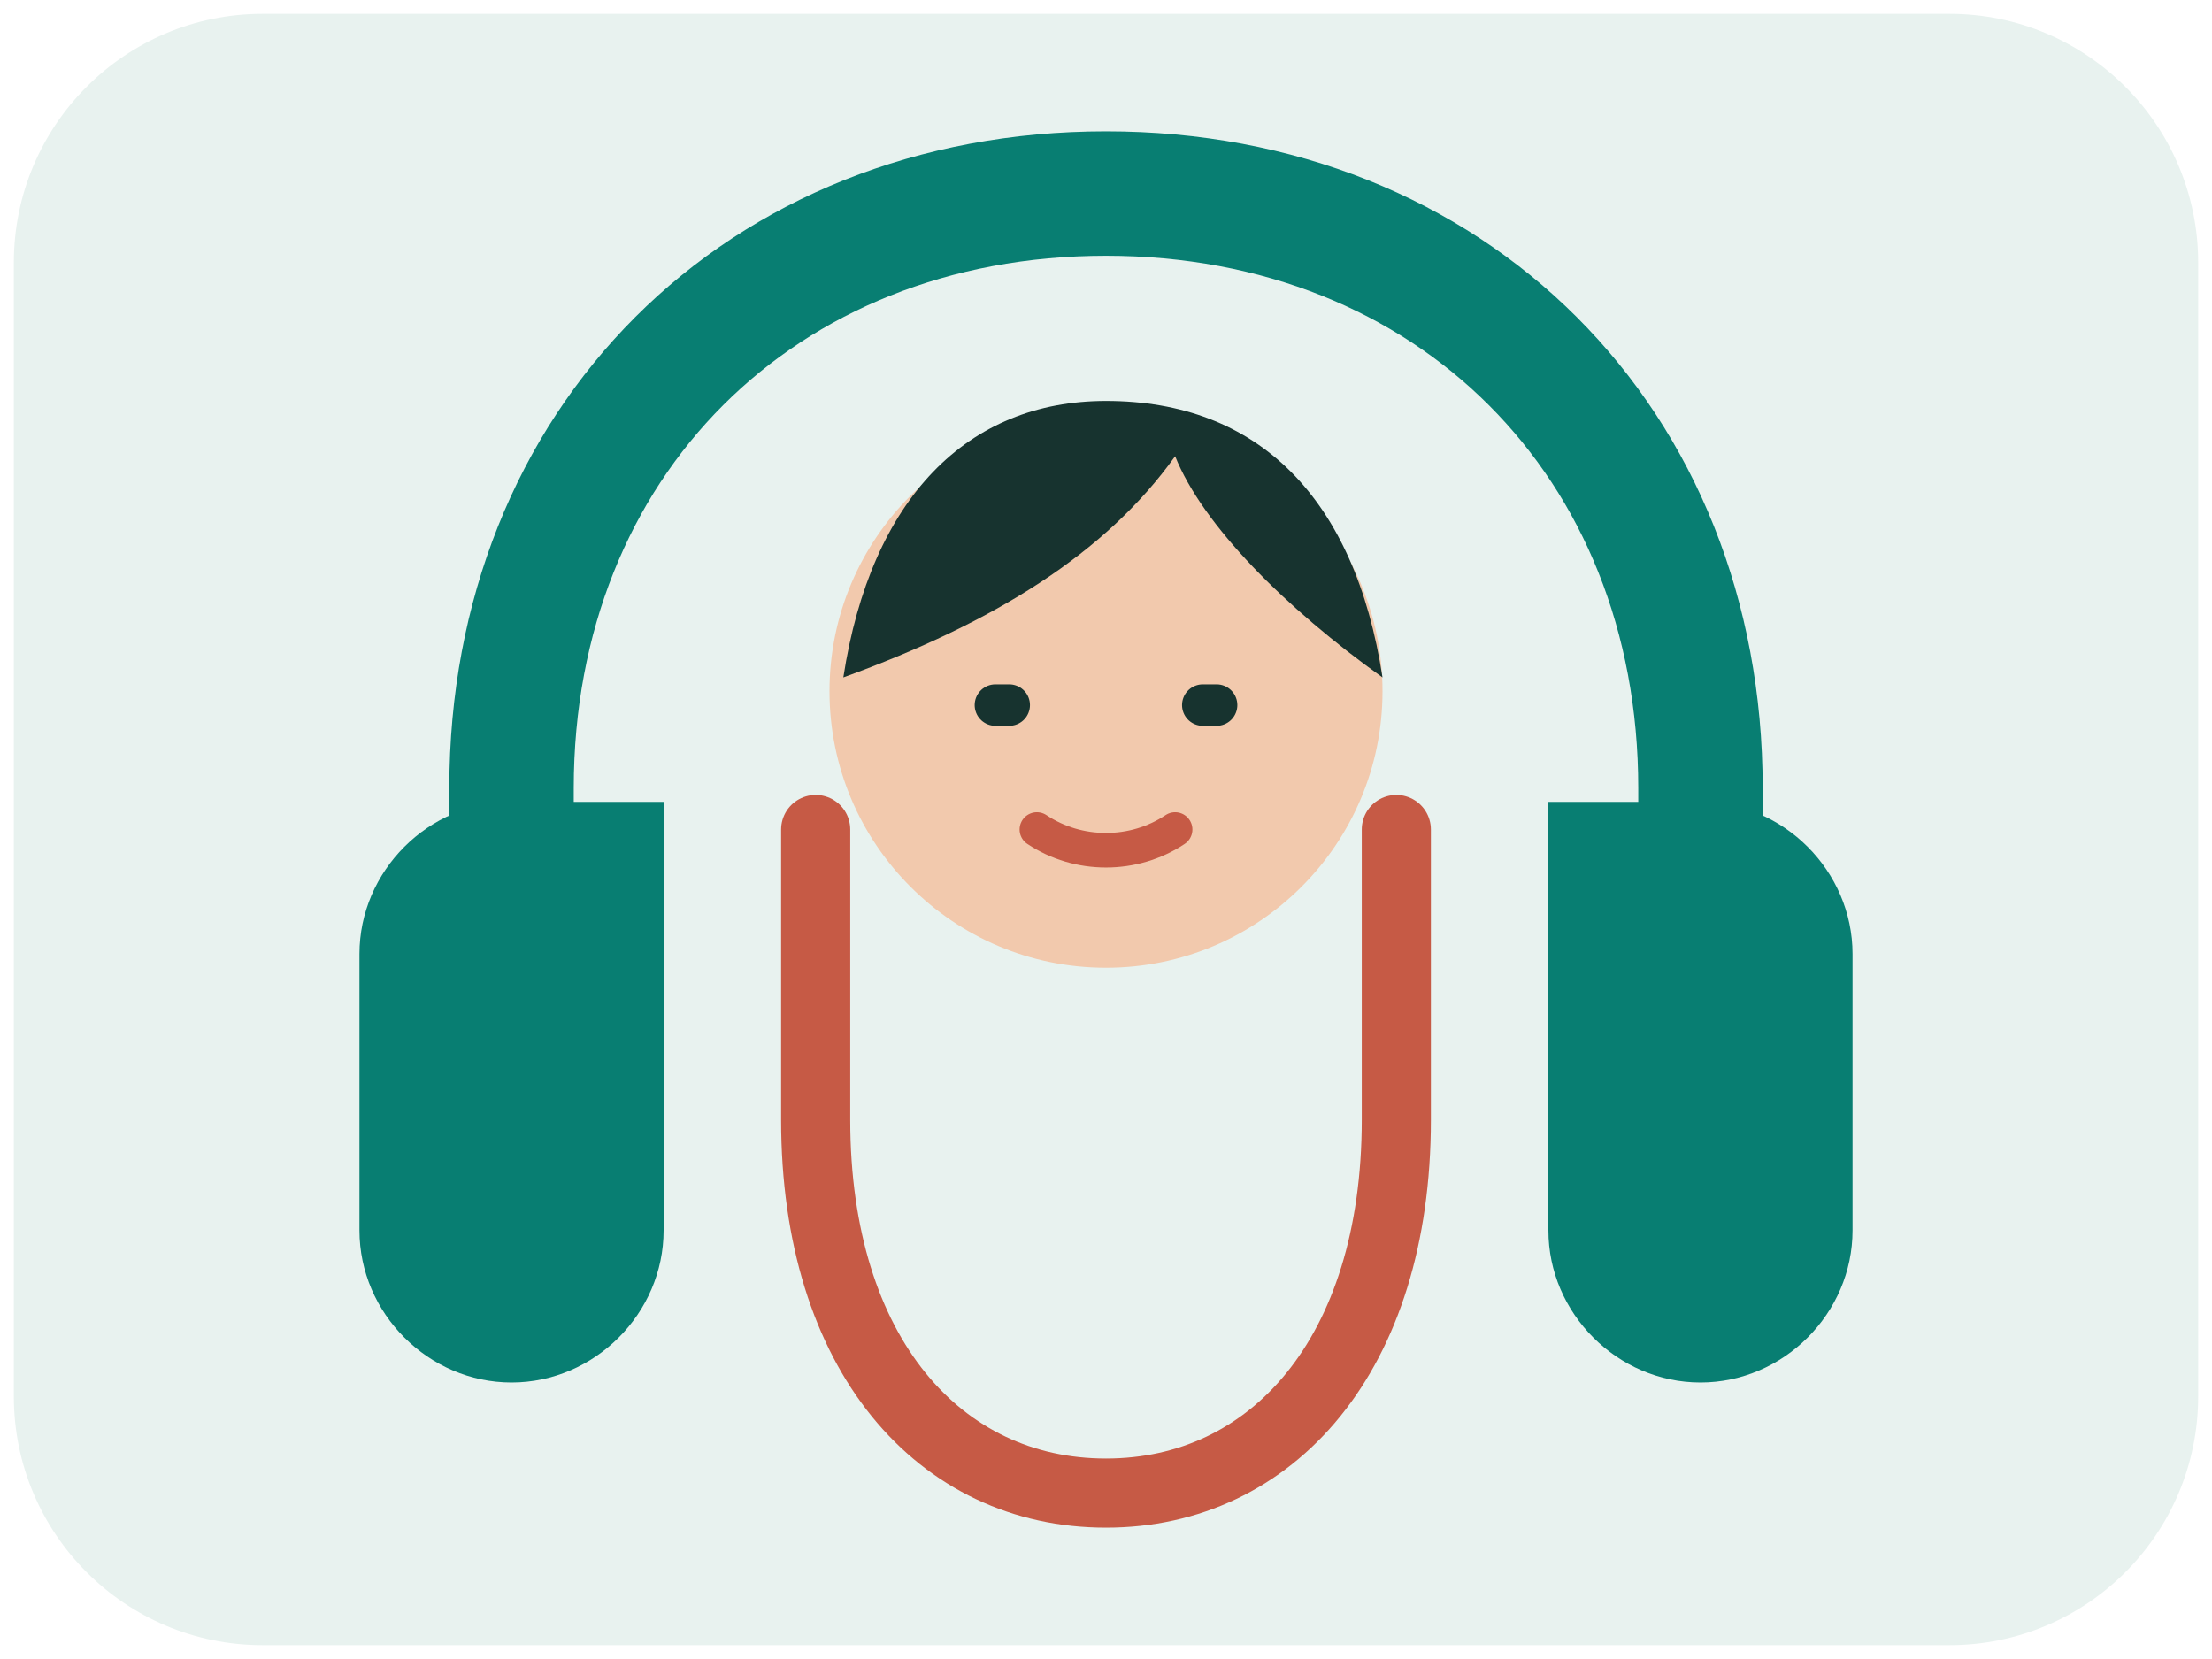
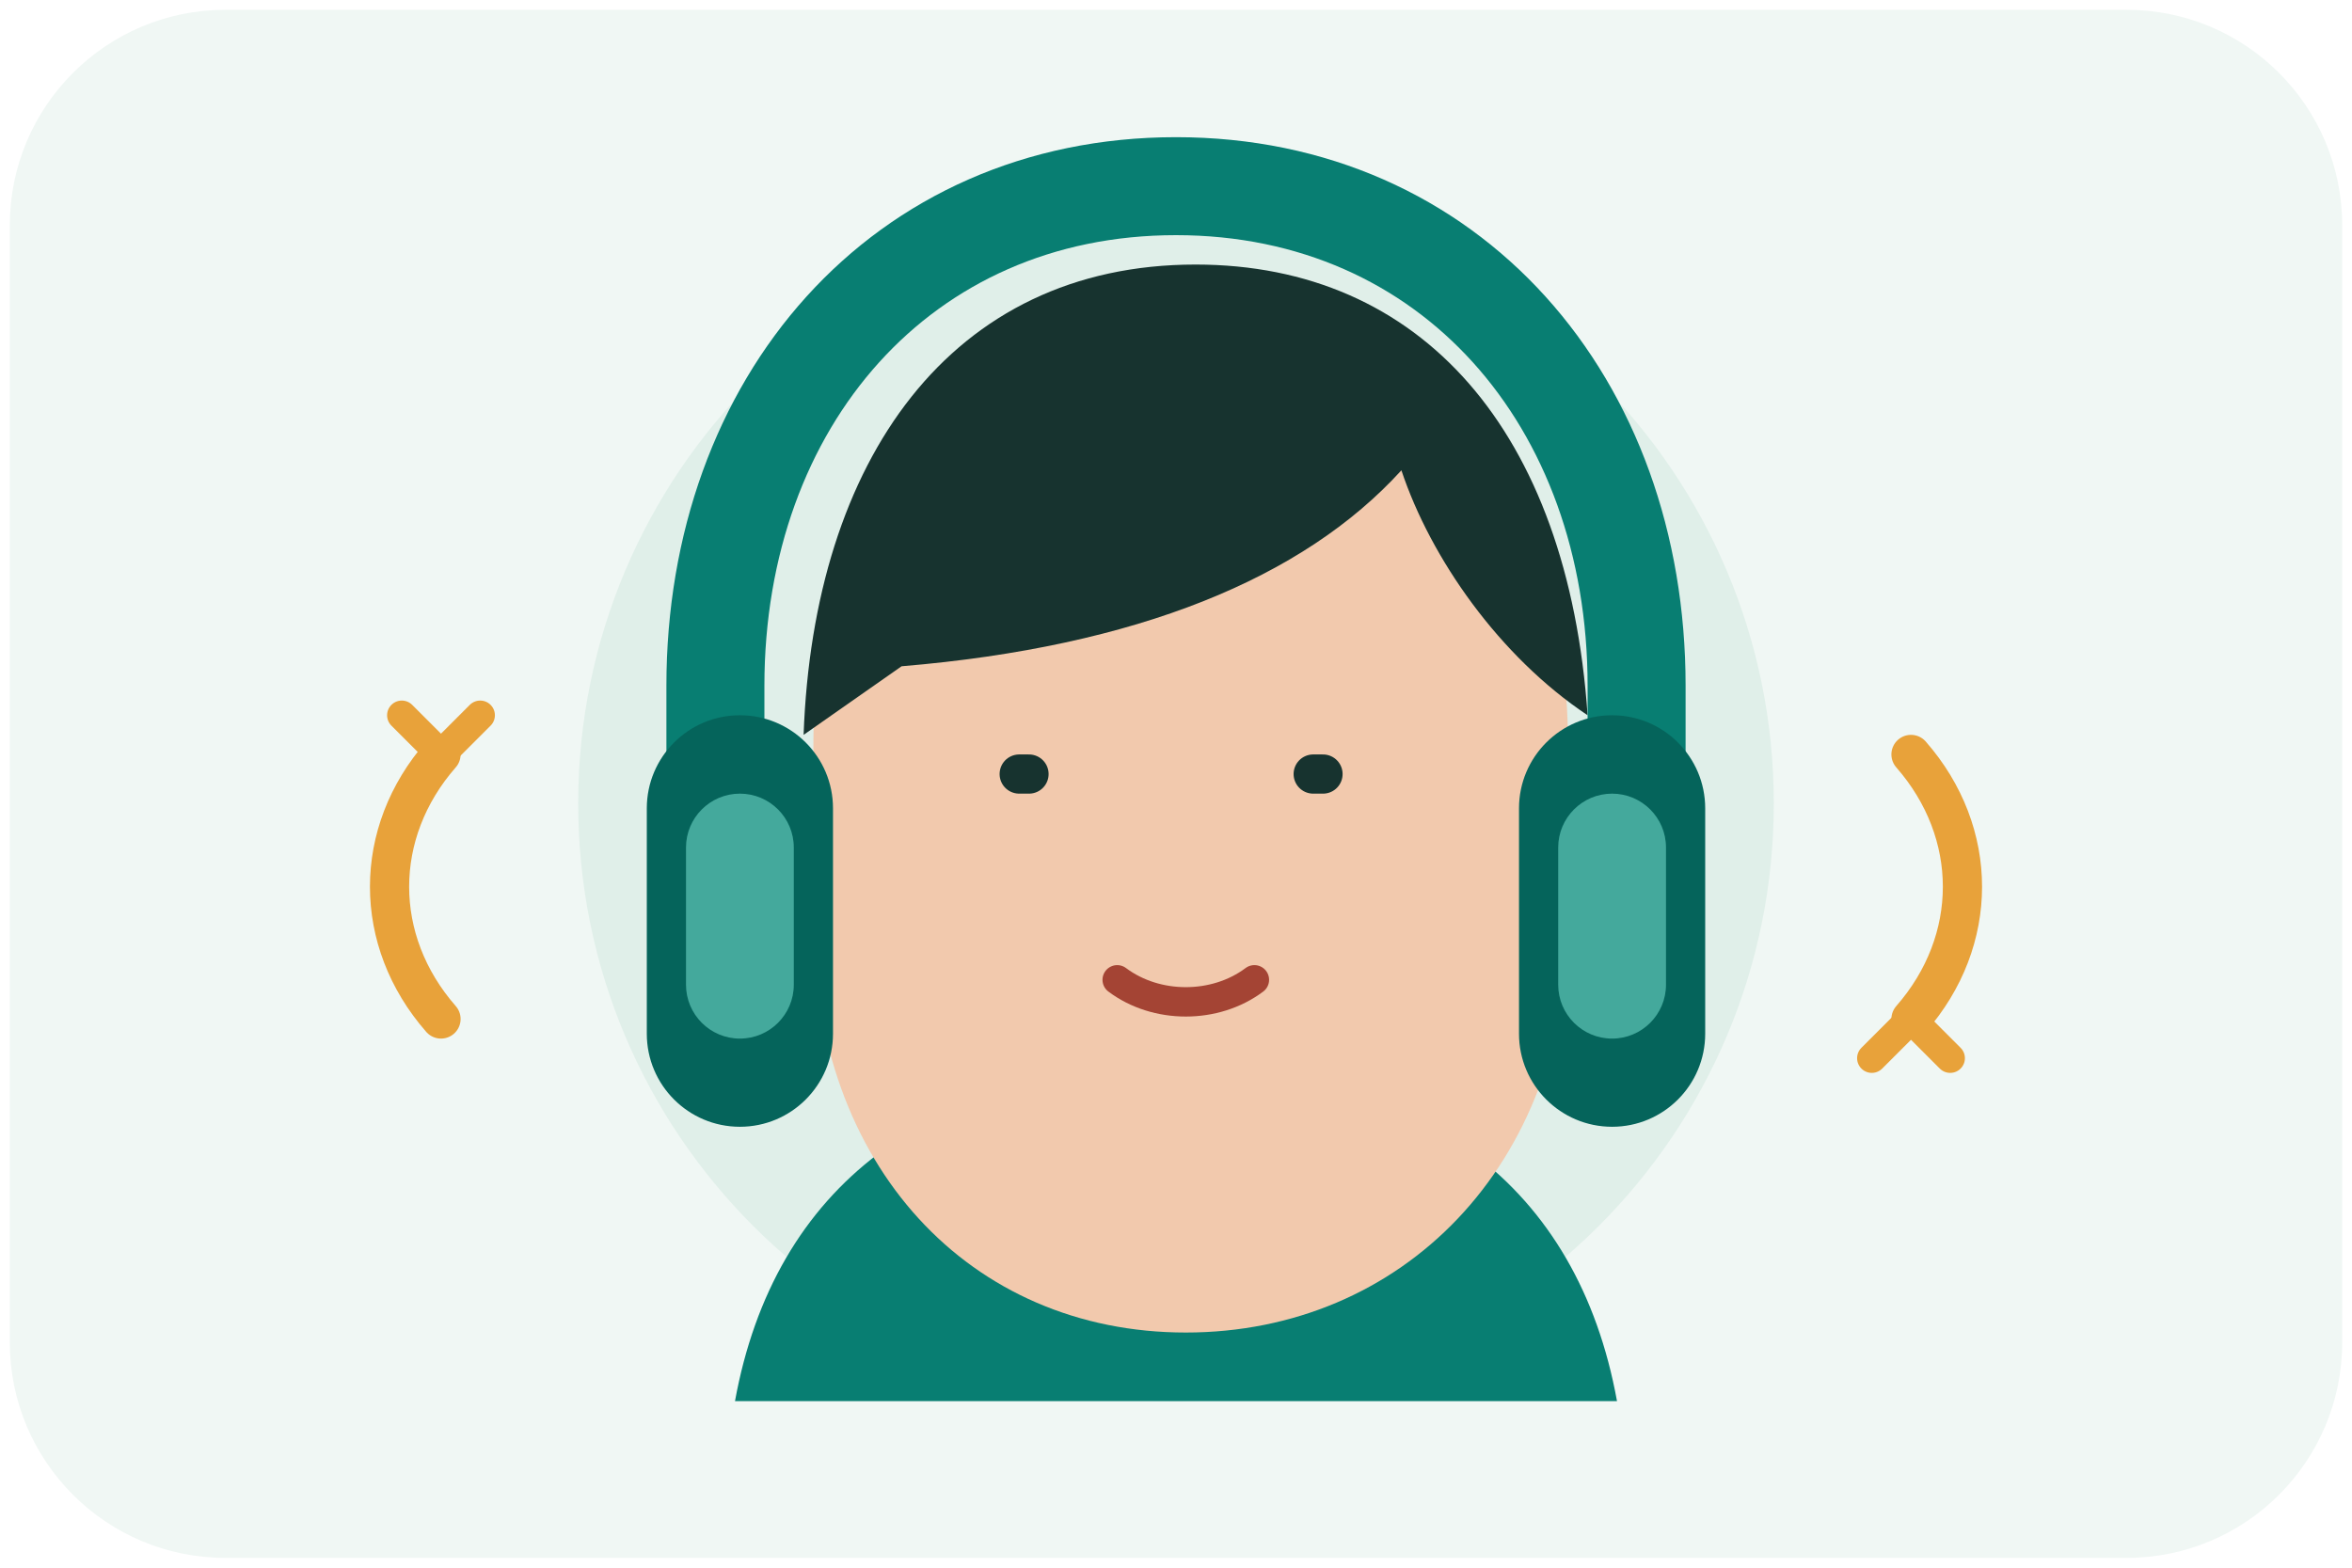
- <svg xmlns="http://www.w3.org/2000/svg" viewBox="0 0 160 120" fill="none">
-   <rect x="1" y="1" width="158" height="118" rx="18" fill="#E8F2EF" />
-   <path d="M37 68V57c0-25 18-43 43-43s43 18 43 43v11" stroke="#087E72" stroke-width="9" stroke-linecap="round" />
-   <path d="M48 58v31c0 6-5 11-11 11s-11-5-11-11V69c0-6 5-11 11-11h11Zm64 0h11c6 0 11 5 11 11v20c0 6-5 11-11 11s-11-5-11-11V58Z" fill="#087E72" />
-   <path d="M59 60v21c0 17 9 27 21 27s21-10 21-27V60" stroke="#C65A45" stroke-width="5" stroke-linecap="round" />
-   <circle cx="80" cy="50" r="20" fill="#F2C9AD" />
-   <path d="M61 49c2-13 9-20 19-20 11 0 18 7 20 20-7-5-13-11-15-16-5 7-13 12-24 16Z" fill="#17332F" />
-   <path d="M72 51h1m14 0h1" stroke="#17332F" stroke-width="3" stroke-linecap="round" />
-   <path d="M75 60c3 2 7 2 10 0" stroke="#C65A45" stroke-width="2.5" stroke-linecap="round" />
+ <svg xmlns="http://www.w3.org/2000/svg" viewBox="0 0 240 160" fill="none" role="img" aria-labelledby="title desc">
+   <rect x="1" y="1" width="238" height="158" rx="22" fill="#F0F7F4" />
+   <circle cx="120" cy="82" r="61" fill="#E0EFE9" />
+   <path d="M75 143c4-22 20-34 45-34s41 12 45 34" fill="#087E72" />
+   <path d="M93 111c3 12 13 19 27 19s24-7 27-19l-13-10h-28l-13 10Z" fill="#F2C9AD" />
+   <path d="M83 76c0-27 16-45 38-45 23 0 39 18 39 45v18c0 25-17 42-39 42S83 119 83 94V76Z" fill="#F2C9AD" />
+   <path d="M82 75c1-28 15-48 40-48 23 0 38 17 40 46-9-6-16-16-19-25-10 11-27 18-51 20l-10 7Z" fill="#17332F" />
+   <path d="M104 79h1m29 0h1" stroke="#17332F" stroke-width="4" stroke-linecap="round" />
+   <path d="M114 100c4 3 10 3 14 0" stroke="#A44434" stroke-width="3" stroke-linecap="round" />
+   <path d="M73 80V70c0-29 19-51 47-51s47 22 47 51v10" stroke="#087E72" stroke-width="10" stroke-linecap="round" />
+   <rect x="66" y="73" width="19" height="42" rx="9.5" fill="#05645B" />
+   <rect x="155" y="73" width="19" height="42" rx="9.5" fill="#05645B" />
+   <rect x="70" y="81" width="11" height="25" rx="5.5" fill="#44A99C" />
+   <rect x="159" y="81" width="11" height="25" rx="5.5" fill="#44A99C" />
+   <path d="M45 77c-7 8-7 19 0 27m150-27c7 8 7 19 0 27" stroke="#E8A23A" stroke-width="4" stroke-linecap="round" />
+   <path d="m41 73 4 4 4-4m142 35 4-4 4 4" stroke="#E8A23A" stroke-width="3" stroke-linecap="round" stroke-linejoin="round" />
</svg>
